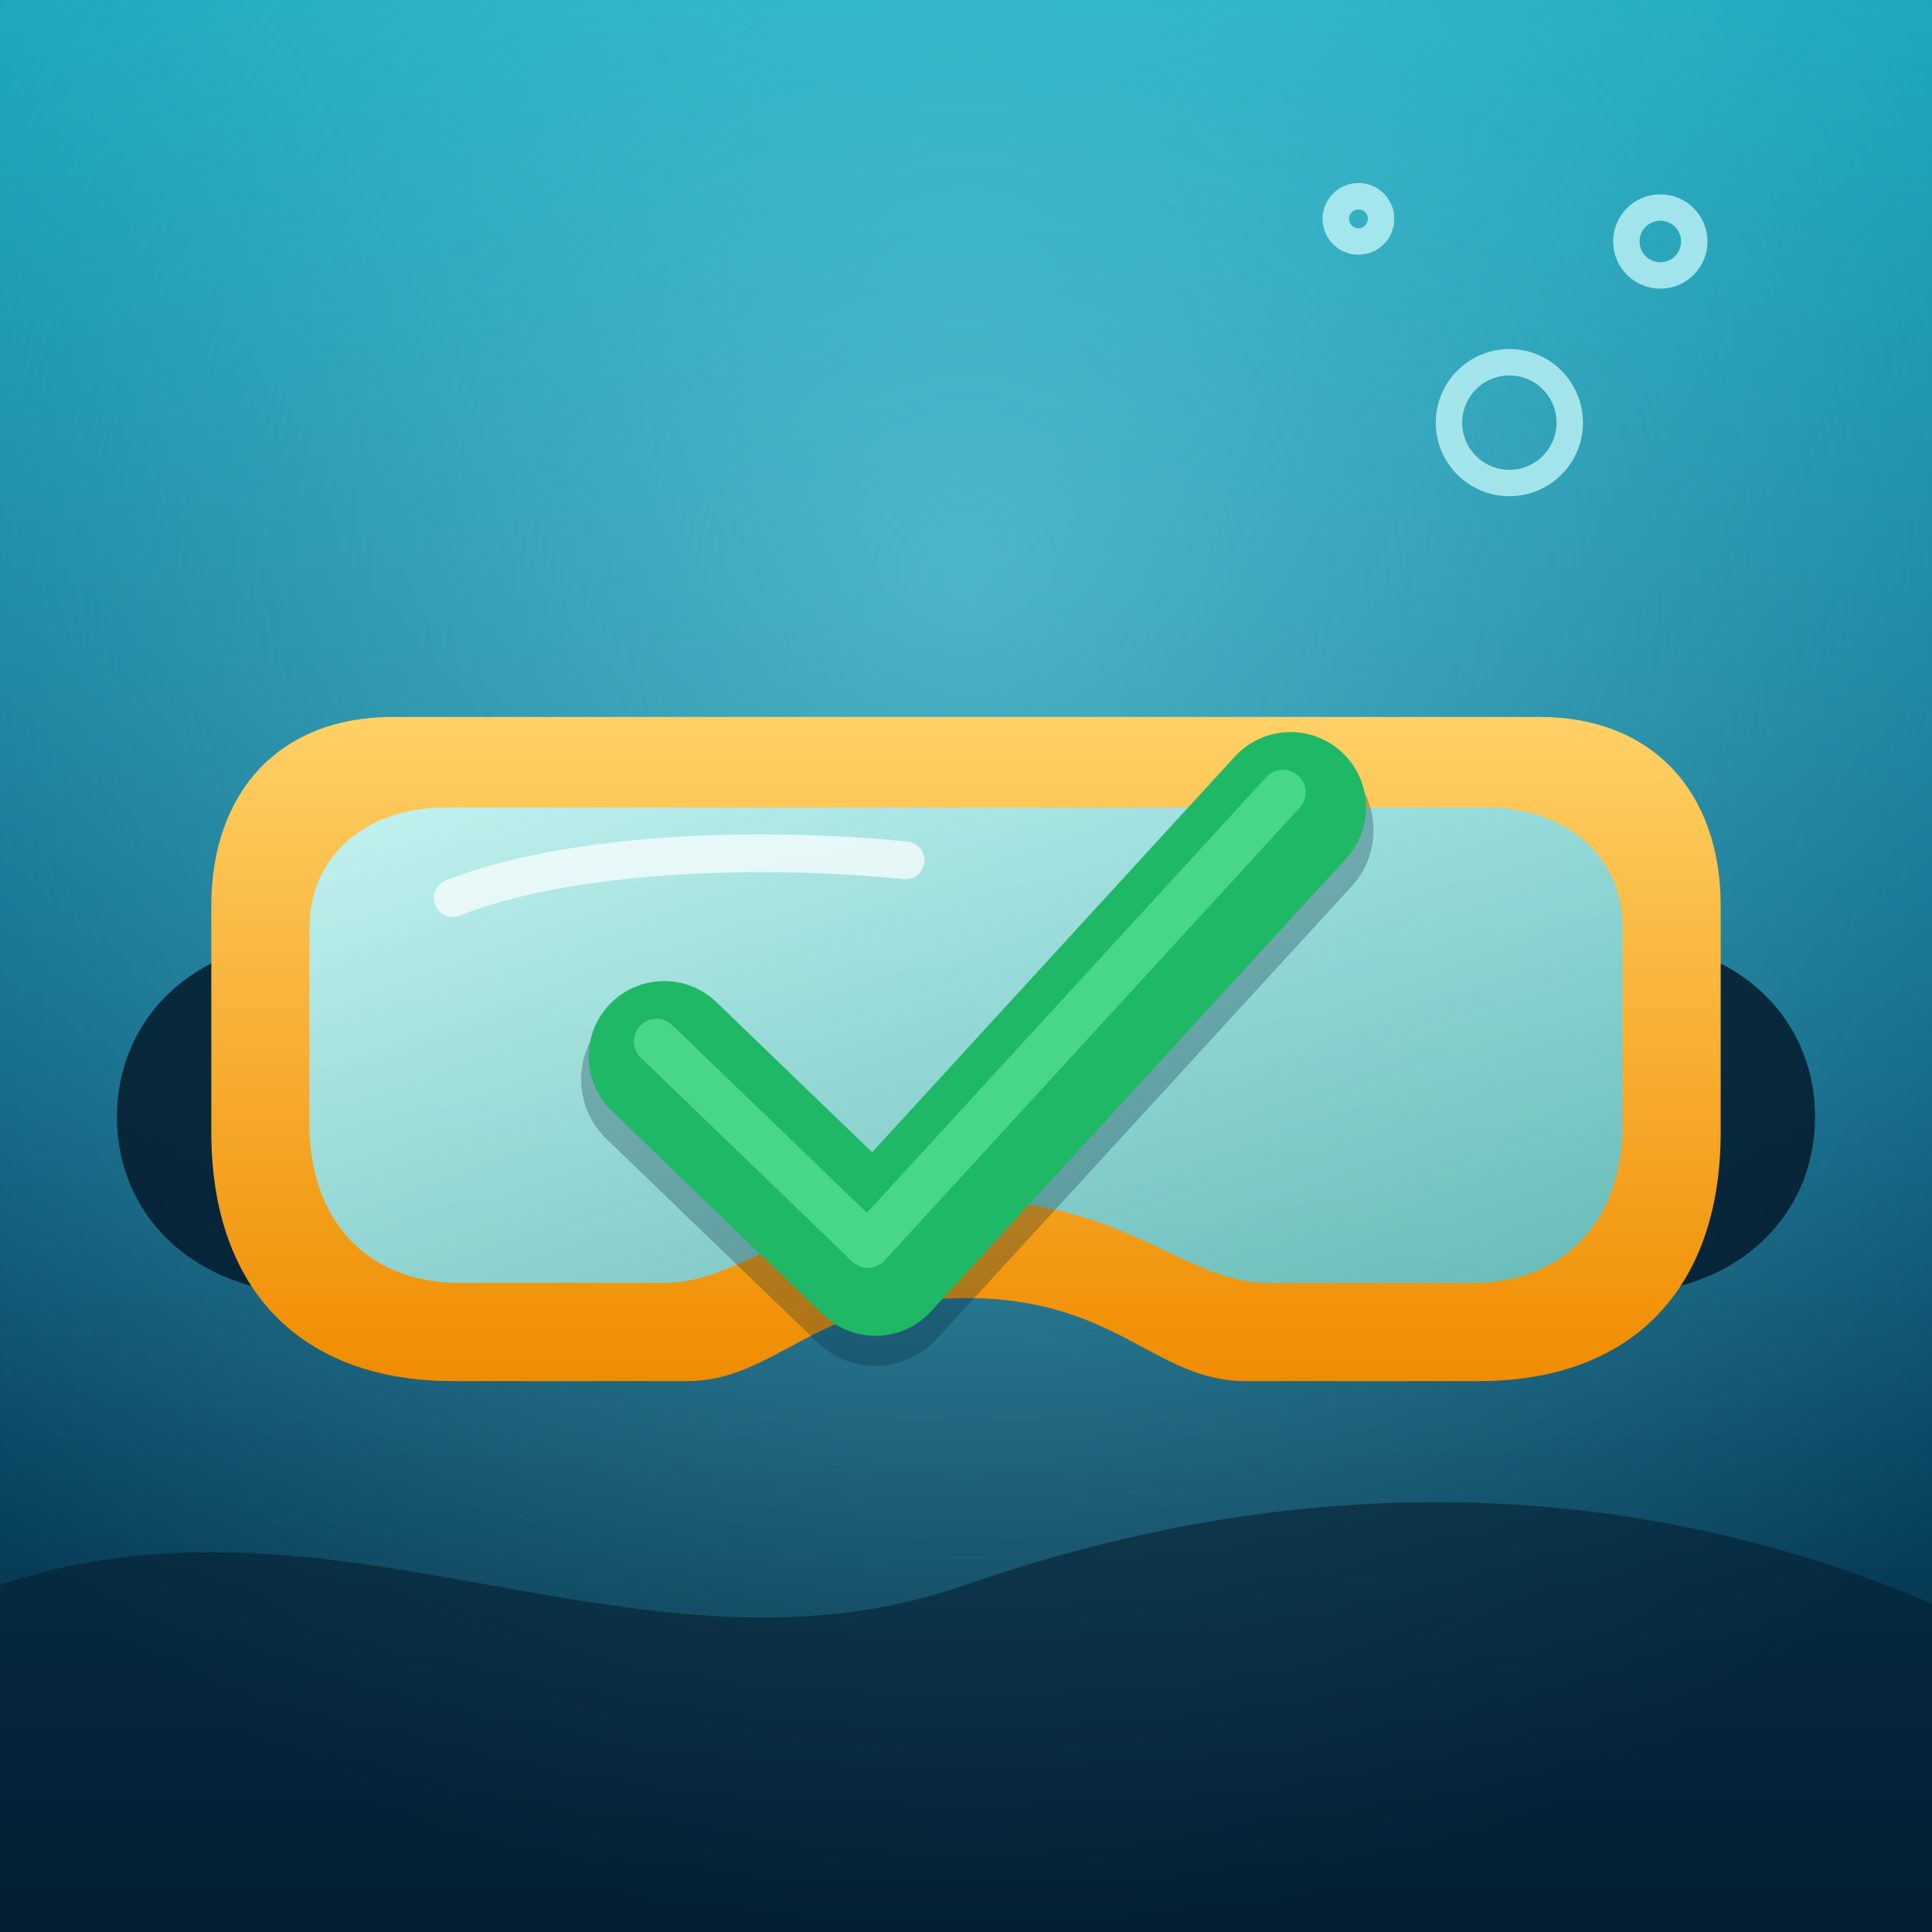
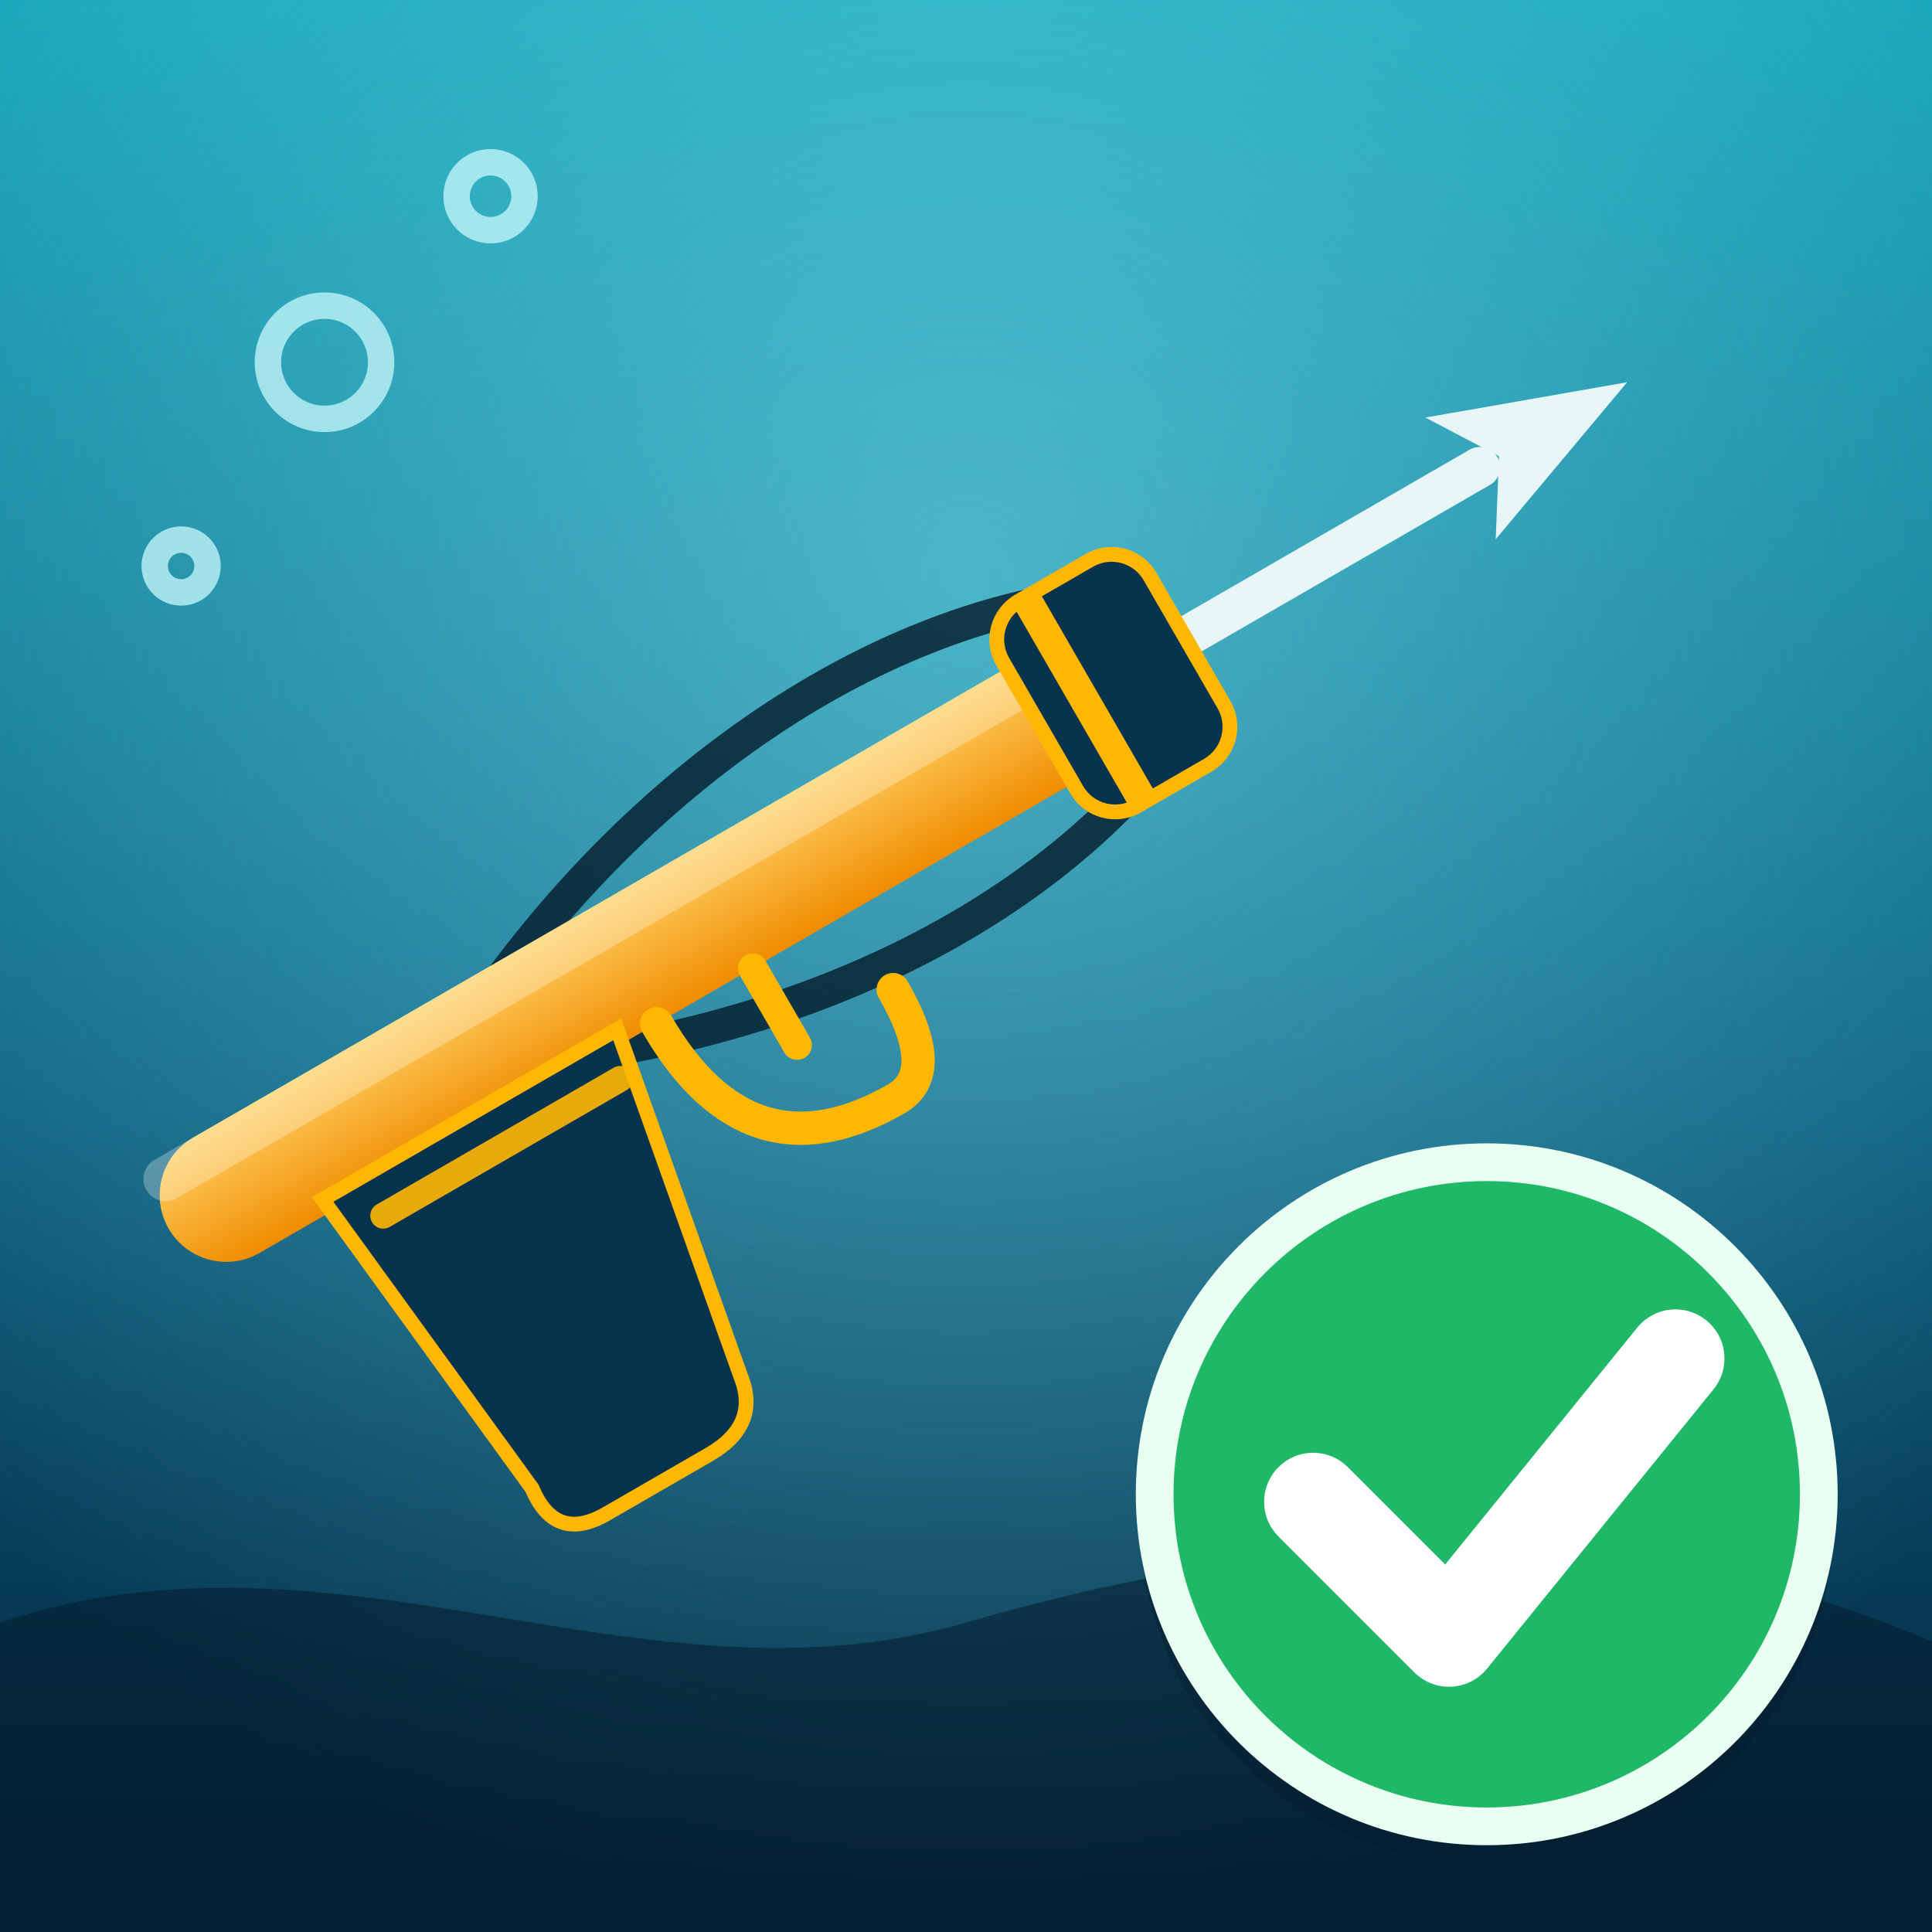
<svg xmlns="http://www.w3.org/2000/svg" viewBox="0 0 512 512" width="512" height="512">
  <defs>
    <linearGradient id="bg" x1="0" y1="0" x2="0" y2="1">
      <stop offset="0" stop-color="#12a3b8" />
      <stop offset=".55" stop-color="#0a5f80" />
      <stop offset="1" stop-color="#04233a" />
    </linearGradient>
    <radialGradient id="glow" cx=".5" cy=".3" r=".7">
      <stop offset="0" stop-color="#7fe3ee" stop-opacity=".55" />
      <stop offset="1" stop-color="#7fe3ee" stop-opacity="0" />
    </radialGradient>
-     <linearGradient id="glass" x1="0" y1="0" x2="1" y2="1">
-       <stop offset="0" stop-color="#bff4f7" stop-opacity=".95" />
-       <stop offset="1" stop-color="#4fc3d6" stop-opacity=".85" />
-     </linearGradient>
    <linearGradient id="amb" x1="0" y1="0" x2="0" y2="1">
      <stop offset="0" stop-color="#ffd166" />
      <stop offset="1" stop-color="#f08c00" />
    </linearGradient>
+     <linearGradient id="steel" x1="0" y1="0" x2="0" y2="1">
+       <stop offset="0" stop-color="#ffffff" />
+       <stop offset="1" stop-color="#a9d2dc" />
+     </linearGradient>
  </defs>
  <rect width="512" height="512" fill="url(#bg)" />
  <rect width="512" height="512" fill="url(#glow)" />
-   <path d="M0 420 C90 390 170 450 256 420 S430 390 512 425 V512 H0Z" fill="#031a2b" opacity=".55" />
+   <path d="M0 430 C90 400 170 455 256 430 S430 400 512 435 V512 H0Z" fill="#031a2b" opacity=".55" />
  <g fill="none" stroke="#bff4f7" stroke-opacity=".8" stroke-width="7">
-     <circle cx="400" cy="112" r="16" />
-     <circle cx="440" cy="64" r="9" />
-     <circle cx="360" cy="58" r="6" />
+     <circle cx="86" cy="96" r="15" />
+     <circle cx="130" cy="52" r="9" />
+     <circle cx="48" cy="150" r="7" />
  </g>
-   <path d="M84 262 C60 262 44 276 44 296 C44 316 60 330 84 330" fill="none" stroke="#031a2b" stroke-width="26" stroke-linecap="round" opacity=".85" />
-   <path d="M428 262 C452 262 468 276 468 296 C468 316 452 330 428 330" fill="none" stroke="#031a2b" stroke-width="26" stroke-linecap="round" opacity=".85" />
-   <path d="M104 190 H408 C438 190 456 210 456 240 V300 C456 342 432 366 392 366 H330 C306 366 296 344 256 344 C216 344 206 366 182 366 H120 C80 366 56 342 56 300 V240 C56 210 74 190 104 190Z" fill="url(#amb)" />
-   <path d="M118 214 H394 C414 214 430 226 430 246 V298 C430 322 416 340 390 340 H336 C314 340 298 318 256 318 C214 318 198 340 176 340 H122 C96 340 82 322 82 298 V246 C82 226 98 214 118 214Z" fill="url(#glass)" />
-   <path d="M120 238 C150 226 200 224 240 228" fill="none" stroke="#fff" stroke-opacity=".7" stroke-width="10" stroke-linecap="round" />
-   <path d="M176 280 L232 334 L342 214" fill="none" stroke="#05273a" stroke-width="44" stroke-linecap="round" stroke-linejoin="round" opacity=".28" transform="translate(0 6)" />
-   <path d="M176 280 L232 334 L342 214" fill="none" stroke="#1fb866" stroke-width="40" stroke-linecap="round" stroke-linejoin="round" />
-   <path d="M176 280 L232 334 L342 214" fill="none" stroke="#6af0a6" stroke-width="12" stroke-linecap="round" stroke-linejoin="round" opacity=".55" transform="translate(-2 -4)" />
+   <g transform="translate(236 214) rotate(-30) scale(.98) translate(-290 -253)">
+     <path d="M360 228 C300 205 220 215 150 253 C220 291 300 301 360 278" fill="none" stroke="#031a2b" stroke-width="9" stroke-linecap="round" opacity=".8" />
+     <path d="M150 253 H474" stroke="#e8f6f8" stroke-width="11" stroke-linecap="round" />
+     <path d="M468 234 L520 253 L468 272 L480 253Z" fill="#e8f6f8" />
+     <rect x="64" y="236" width="300" height="36" rx="18" fill="url(#amb)" />
+     <rect x="64" y="236" width="300" height="12" rx="6" fill="#fff" opacity=".28" />
+     <rect x="336" y="222" width="46" height="64" rx="12" fill="#08334d" stroke="#ffb703" stroke-width="4" />
+     <rect x="346" y="222" width="8" height="64" fill="#ffb703" />
+     <path d="M104 268 H196 L178 366 Q176 380 160 380 H128 Q112 380 114 364Z" fill="#08334d" stroke="#ffb703" stroke-width="4" />
+     <path d="M116 280 H190" stroke="#ffb703" stroke-width="7" stroke-linecap="round" opacity=".9" />
+     <path d="M206 272 Q206 322 252 322 Q266 322 266 296" fill="none" stroke="#ffb703" stroke-width="9" stroke-linecap="round" />
+     <path d="M236 272 V296" stroke="#ffb703" stroke-width="8" stroke-linecap="round" />
+   </g>
+   <circle cx="394" cy="396" r="92" fill="#031a2b" opacity=".35" transform="translate(0 6)" />
+   <circle cx="394" cy="396" r="88" fill="#1fb866" stroke="#e8fff1" stroke-width="10" />
+   <path d="M348 398 L384 434 L444 360" fill="none" stroke="#fff" stroke-width="26" stroke-linecap="round" stroke-linejoin="round" />
</svg>
